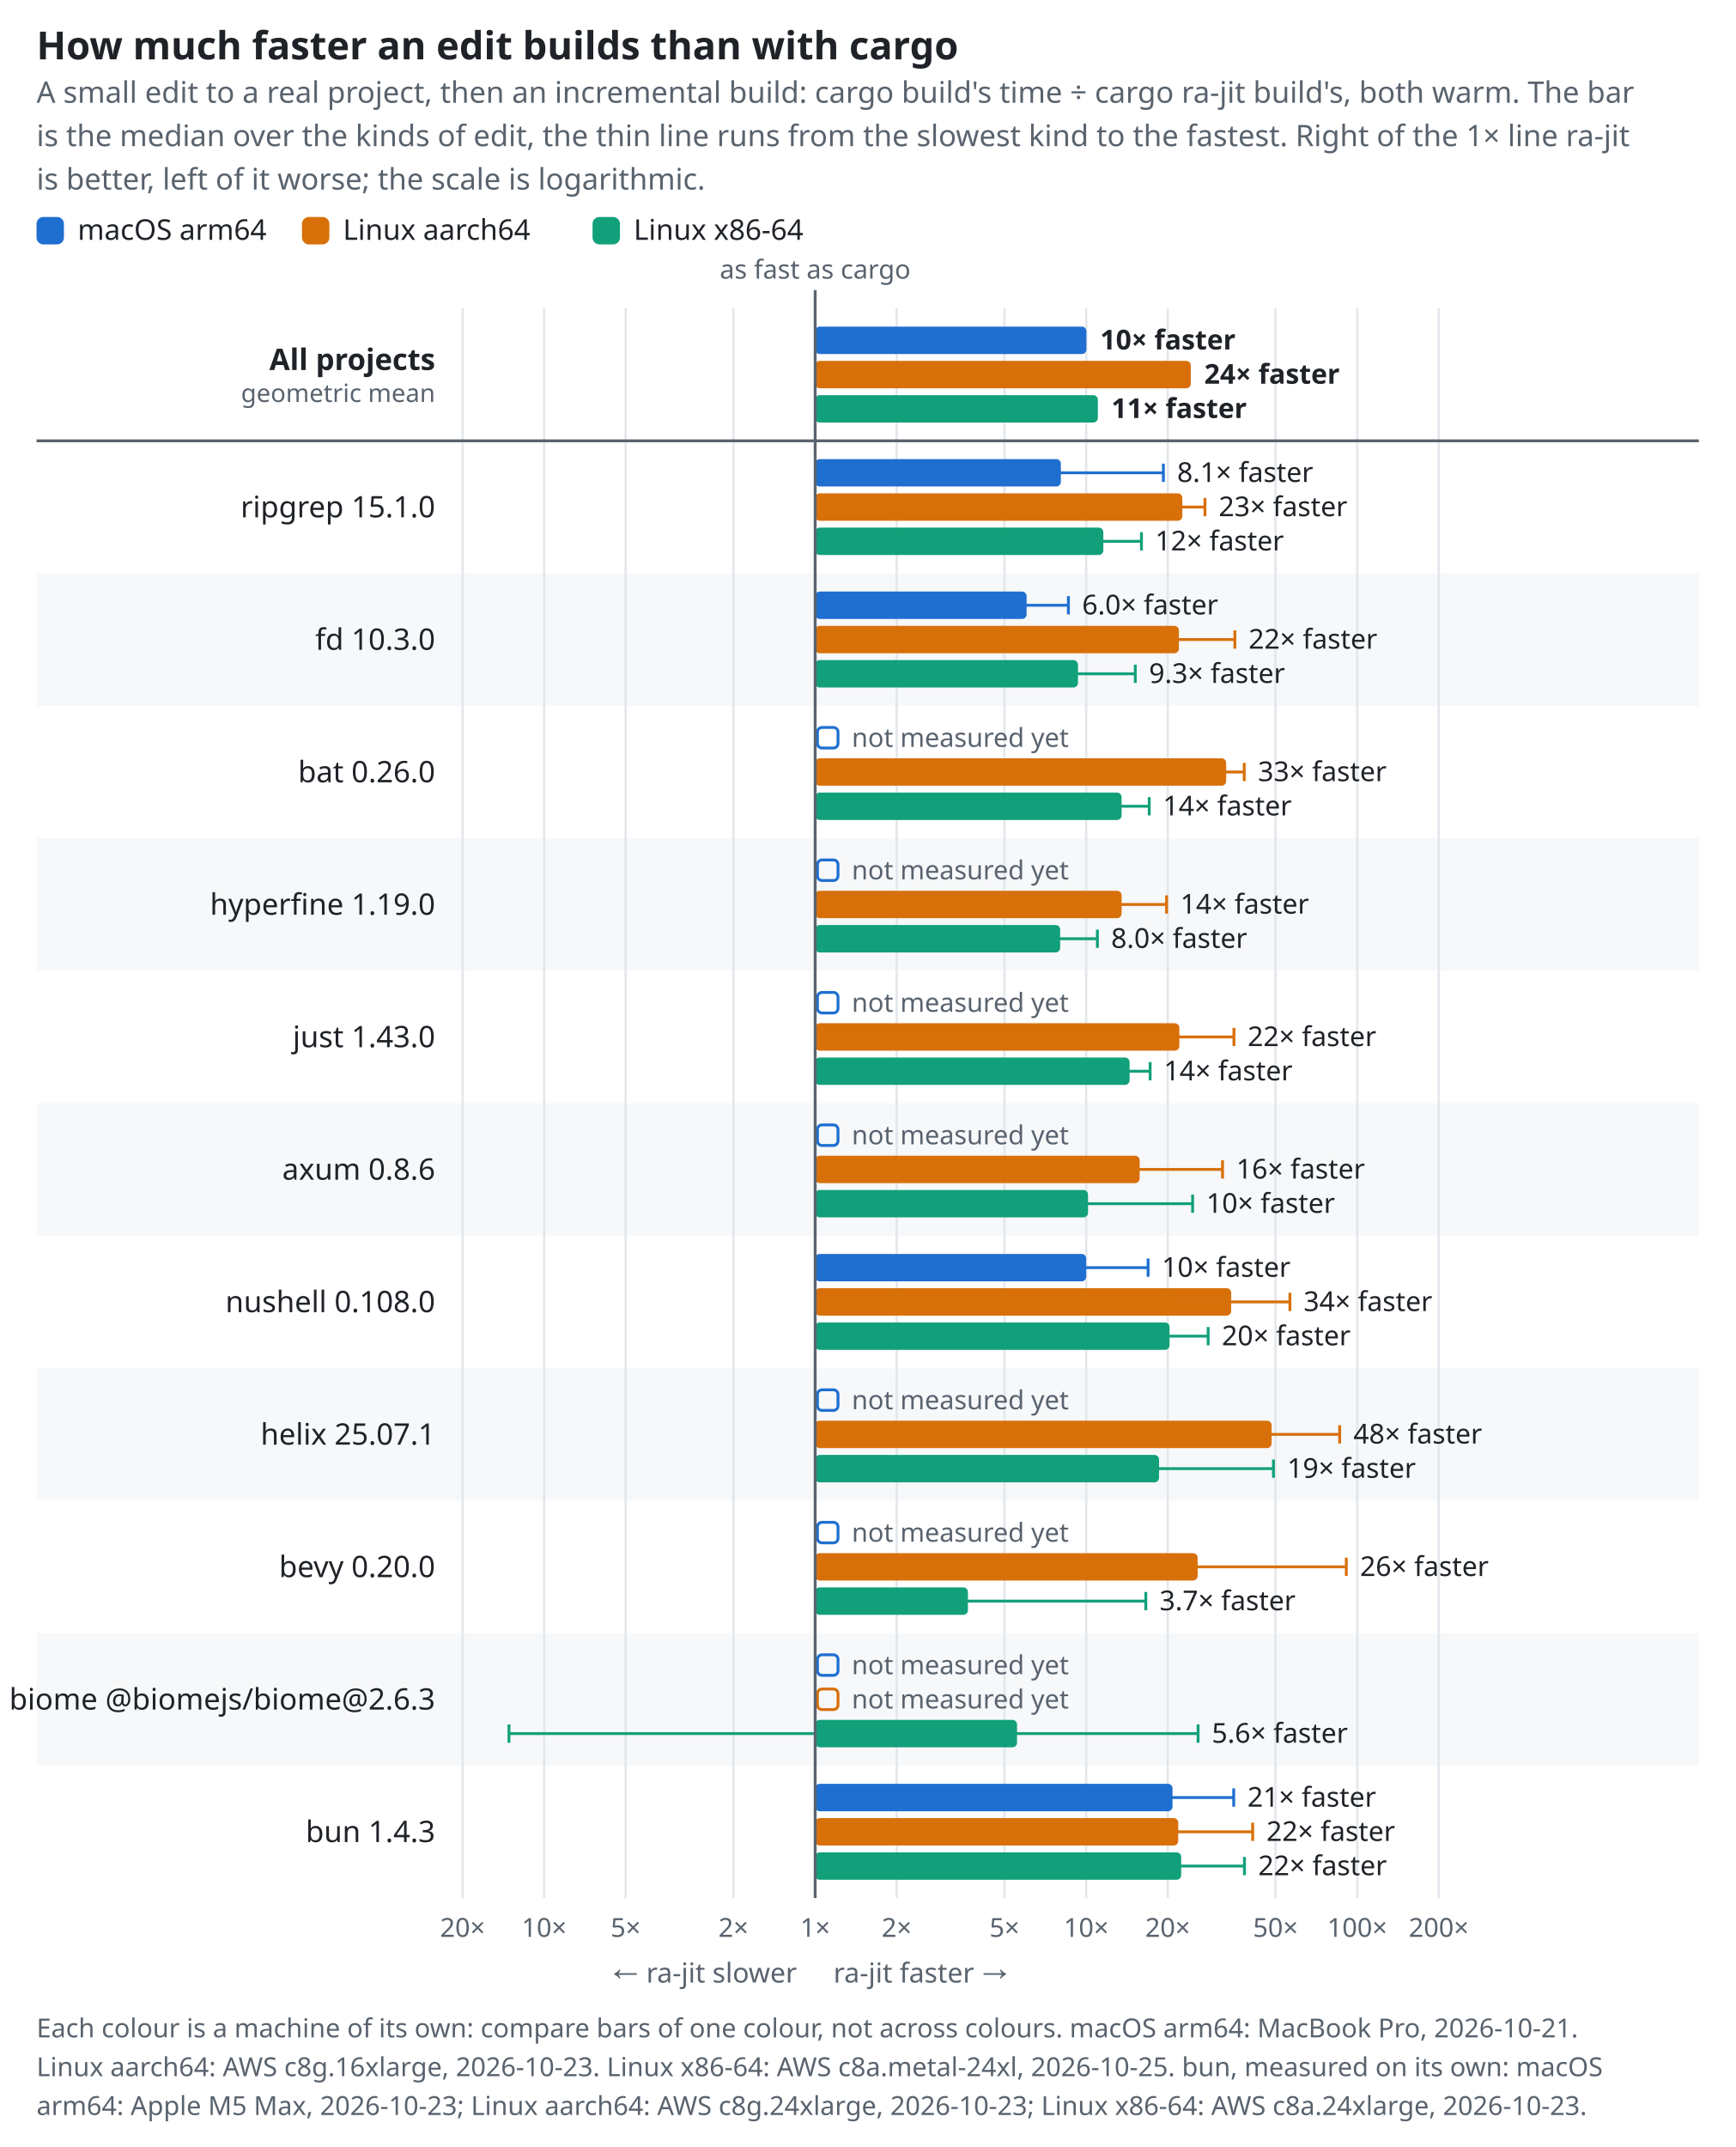
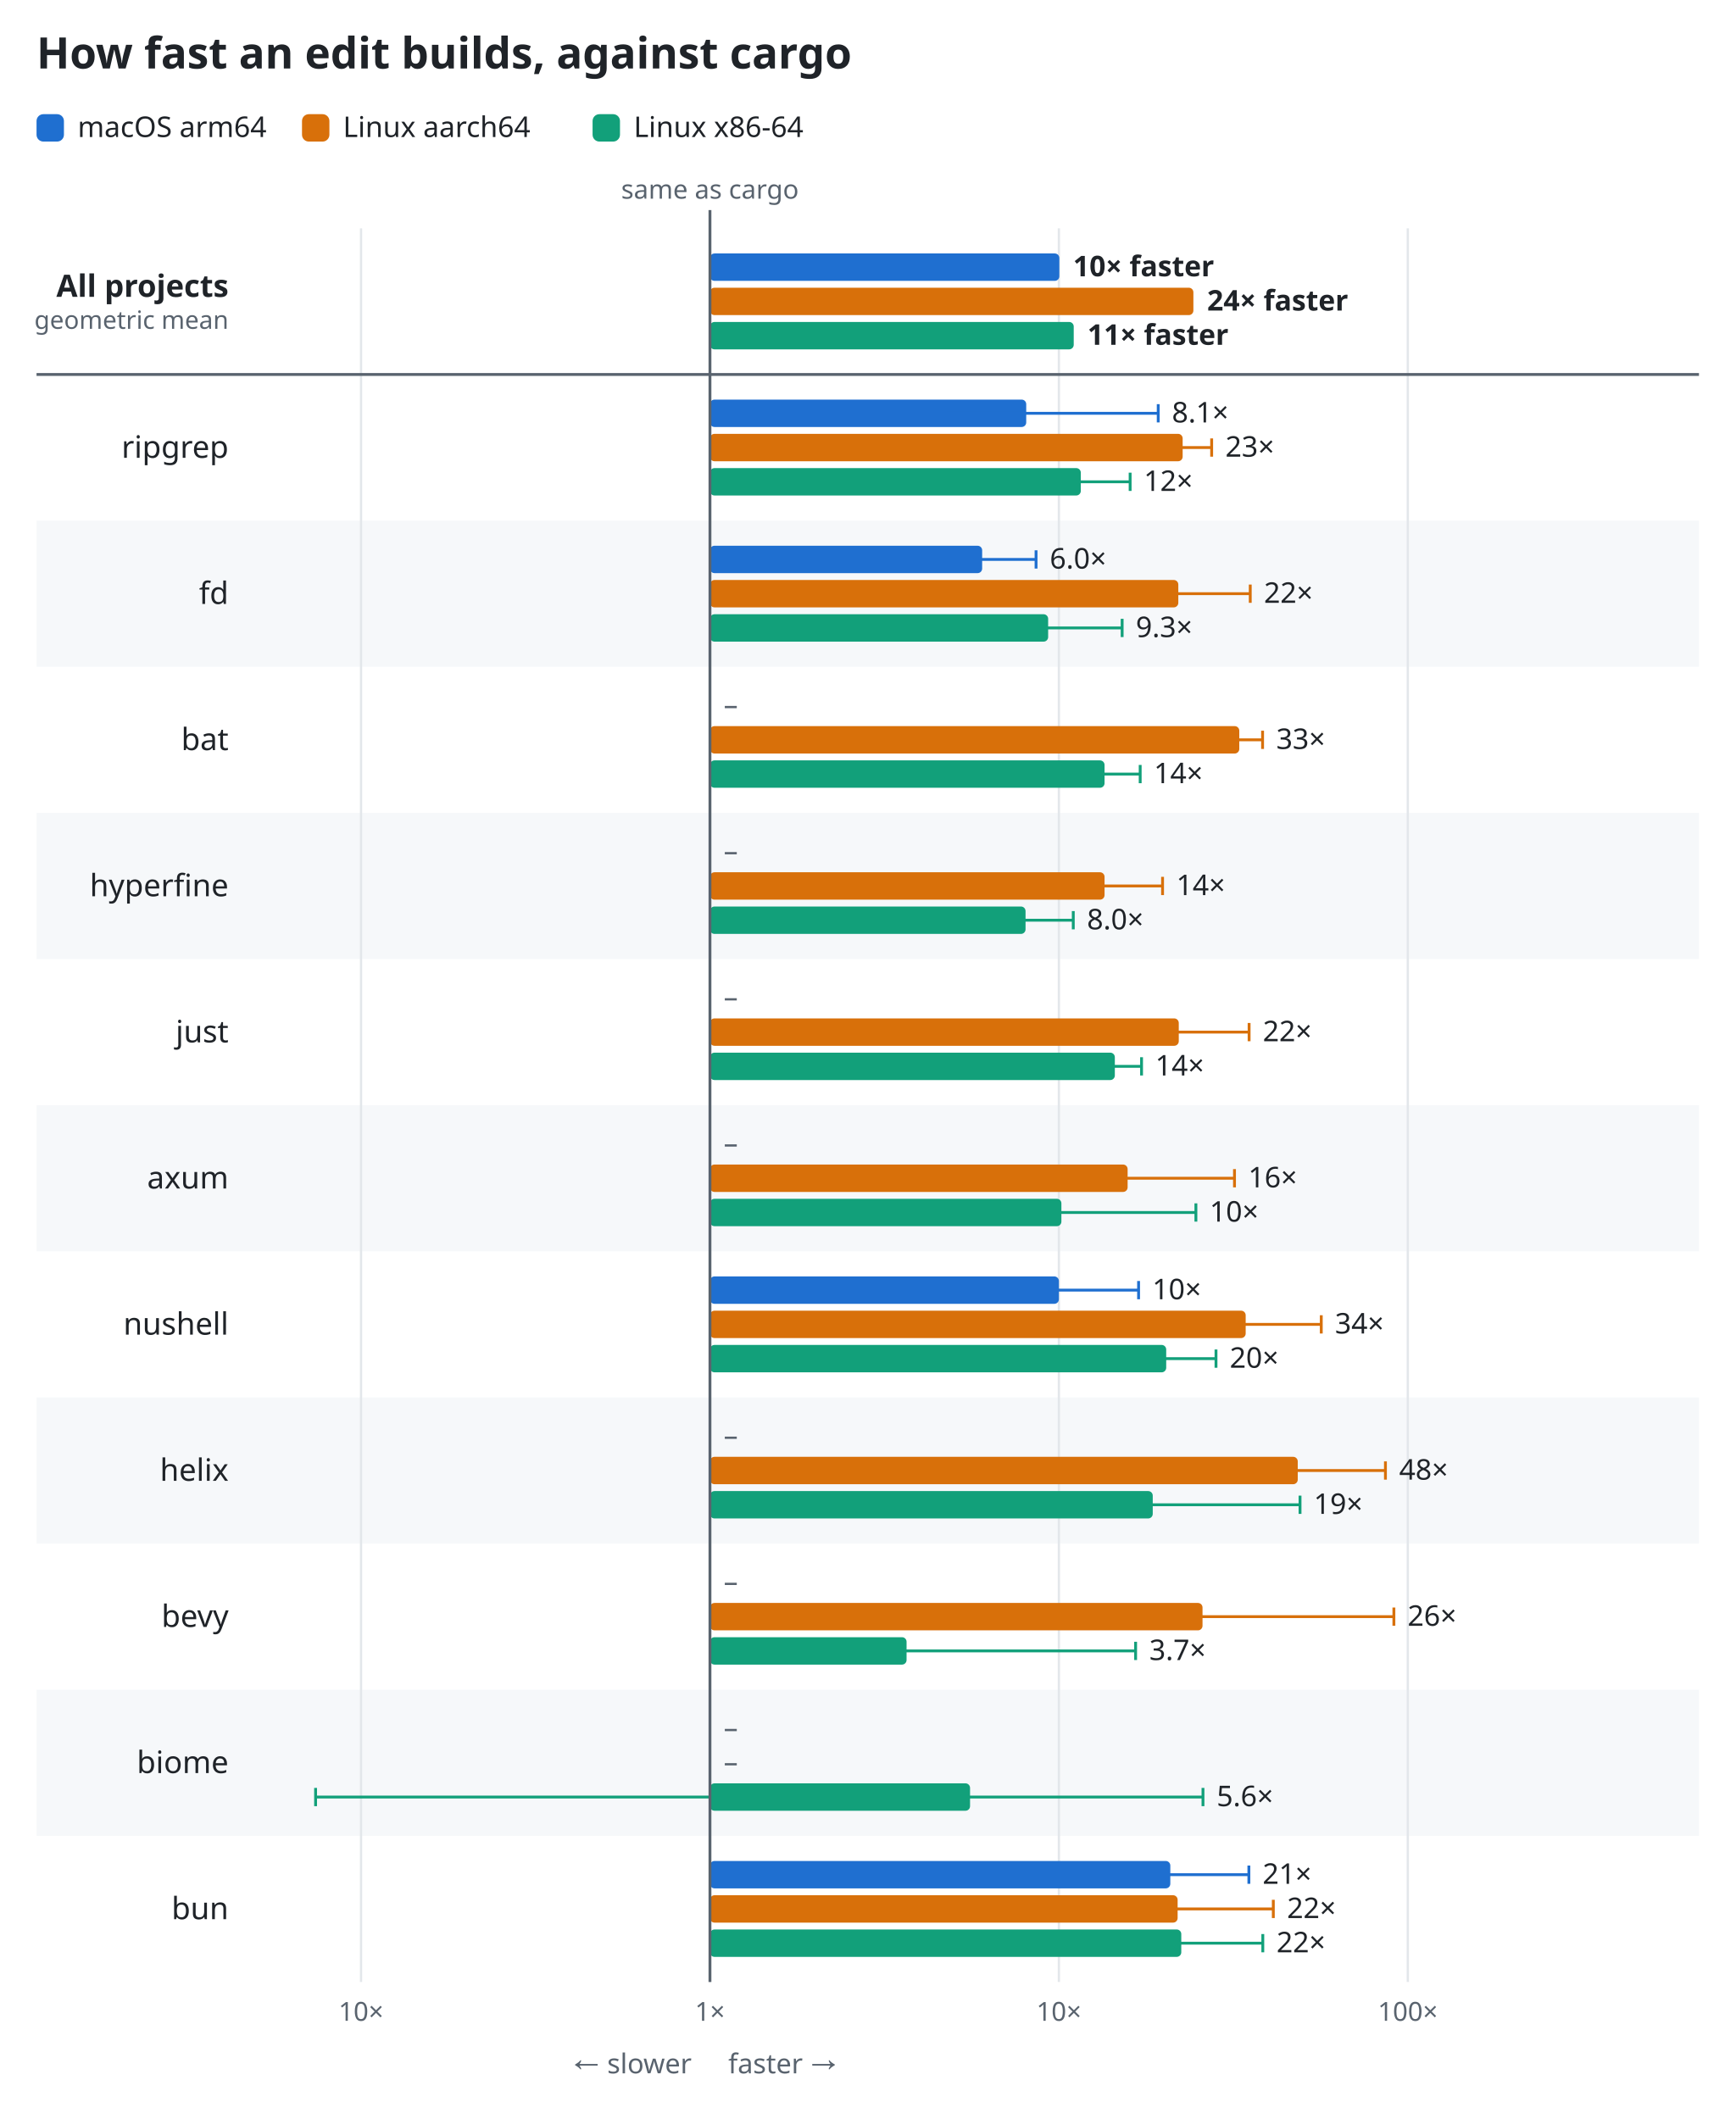
- <svg xmlns="http://www.w3.org/2000/svg" width="760" height="940" viewBox="0 0 760 940" role="img" aria-label="How much faster an edit builds than with cargo">
+ <svg xmlns="http://www.w3.org/2000/svg" width="760" height="928" viewBox="0 0 760 928" role="img" aria-label="How fast an edit builds, against cargo">
  <style>text{font-family:-apple-system, BlinkMacSystemFont, 'Segoe UI', 'Noto Sans', Helvetica, Arial, sans-serif;fill:#1f2328}.d{fill:#59636e}.b{font-weight:600}.v{font-variant-numeric:tabular-nums}.g{stroke:#e3e7eb}.r{stroke:#59636e;stroke-width:1.25}.z{fill:#f6f8fa}.o{fill:none;stroke-width:1.25}.p0{fill:#1f6fd0}.w0{stroke:#1f6fd0}.p1{fill:#d8700a}.w1{stroke:#d8700a}.p2{fill:#12a07a}.w2{stroke:#12a07a}</style>
-   <text x="16" y="26" font-size="17" class="b">How much faster an edit builds than with cargo</text>
-   <text x="16" y="45" font-size="13" class="d">A small edit to a real project, then an incremental build: cargo build's time ÷ cargo ra-jit build's, both warm. The bar</text>
-   <text x="16" y="64" font-size="13" class="d">is the median over the kinds of edit, the thin line runs from the slowest kind to the fastest. Right of the 1× line ra-jit</text>
-   <text x="16" y="83" font-size="13" class="d">is better, left of it worse; the scale is logarithmic.</text>
-   <rect x="16" y="95" width="12" height="12" rx="3" class="p0" />
-   <text x="34" y="105" font-size="12.5">macOS arm64</text>
-   <rect x="132.25" y="95" width="12" height="12" rx="3" class="p1" />
-   <text x="150.2" y="105" font-size="12.5">Linux aarch64</text>
-   <rect x="259.5" y="95" width="12" height="12" rx="3" class="p2" />
-   <text x="277.5" y="105" font-size="12.5">Linux x86-64</text>
-   <rect x="16" y="715" width="728" height="58" class="z" />
-   <rect x="16" y="599" width="728" height="58" class="z" />
-   <rect x="16" y="483" width="728" height="58" class="z" />
-   <rect x="16" y="367" width="728" height="58" class="z" />
-   <rect x="16" y="251" width="728" height="58" class="z" />
-   <line x1="202.6" y1="135" x2="202.6" y2="831" class="g" />
-   <line x1="238.3" y1="135" x2="238.3" y2="831" class="g" />
-   <line x1="274" y1="135" x2="274" y2="831" class="g" />
-   <line x1="321.2" y1="135" x2="321.2" y2="831" class="g" />
-   <line x1="357" y1="135" x2="357" y2="831" class="g" />
-   <line x1="392.7" y1="135" x2="392.7" y2="831" class="g" />
-   <line x1="439.9" y1="135" x2="439.9" y2="831" class="g" />
-   <line x1="475.7" y1="135" x2="475.7" y2="831" class="g" />
-   <line x1="511.4" y1="135" x2="511.4" y2="831" class="g" />
-   <line x1="558.6" y1="135" x2="558.6" y2="831" class="g" />
-   <line x1="594.4" y1="135" x2="594.4" y2="831" class="g" />
-   <line x1="630.1" y1="135" x2="630.1" y2="831" class="g" />
-   <line x1="16" y1="193" x2="744" y2="193" class="r" />
-   <rect x="357" y="143" width="118.8" height="12" rx="2" class="p0" />
-   <rect x="357" y="158" width="164.5" height="12" rx="2" class="p1" />
-   <rect x="357" y="173" width="123.8" height="12" rx="2" class="p2" />
-   <rect x="357" y="201" width="107.6" height="12" rx="2" class="p0" />
-   <path d="M437.1 207H509.5M437.1 203v8M509.5 203v8" class="o w0" />
-   <rect x="357" y="216" width="160.8" height="12" rx="2" class="p1" />
-   <path d="M490.4 222H527.7M490.4 218v8M527.7 218v8" class="o w1" />
-   <rect x="357" y="231" width="126.2" height="12" rx="2" class="p2" />
-   <path d="M458 237H499.9M458 233v8M499.9 233v8" class="o w2" />
-   <rect x="357" y="259" width="92.6" height="12" rx="2" class="p0" />
-   <path d="M446.2 265H467.9M446.2 261v8M467.9 261v8" class="o w0" />
-   <rect x="357" y="274" width="159.3" height="12" rx="2" class="p1" />
-   <path d="M511.9 280H540.8M511.9 276v8M540.8 276v8" class="o w1" />
-   <rect x="357" y="289" width="115.1" height="12" rx="2" class="p2" />
-   <path d="M468.7 295H497.2M468.7 291v8M497.2 291v8" class="o w2" />
-   <rect x="358" y="318.5" width="9" height="9" rx="2" class="o w0" />
-   <rect x="357" y="332" width="180" height="12" rx="2" class="p1" />
-   <path d="M525 338H544.9M525 334v8M544.9 334v8" class="o w1" />
-   <rect x="357" y="347" width="134.2" height="12" rx="2" class="p2" />
-   <path d="M472.9 353H503.3M472.9 349v8M503.3 349v8" class="o w2" />
-   <rect x="358" y="376.5" width="9" height="9" rx="2" class="o w0" />
-   <rect x="357" y="390" width="134.2" height="12" rx="2" class="p1" />
-   <path d="M468.3 396H510.9M468.3 392v8M510.9 392v8" class="o w1" />
-   <rect x="357" y="405" width="107.3" height="12" rx="2" class="p2" />
-   <path d="M445.5 411H480.6M445.5 407v8M480.6 407v8" class="o w2" />
-   <rect x="358" y="434.5" width="9" height="9" rx="2" class="o w0" />
-   <rect x="357" y="448" width="159.5" height="12" rx="2" class="p1" />
-   <path d="M505.6 454H540.4M505.6 450v8M540.4 450v8" class="o w1" />
-   <rect x="357" y="463" width="137.7" height="12" rx="2" class="p2" />
-   <path d="M475.7 469H503.7M475.7 465v8M503.7 465v8" class="o w2" />
-   <rect x="358" y="492.5" width="9" height="9" rx="2" class="o w0" />
-   <rect x="357" y="506" width="142.1" height="12" rx="2" class="p1" />
-   <path d="M498.2 512H535.4M498.2 508v8M535.4 508v8" class="o w1" />
-   <rect x="357" y="521" width="119.5" height="12" rx="2" class="p2" />
-   <path d="M474.8 527H522.3M474.8 523v8M522.3 523v8" class="o w2" />
-   <rect x="357" y="549" width="118.7" height="12" rx="2" class="p0" />
-   <path d="M428.3 555H502.8M428.3 551v8M502.8 551v8" class="o w0" />
-   <rect x="357" y="564" width="182.2" height="12" rx="2" class="p1" />
-   <path d="M516.1 570H564.9M516.1 566v8M564.9 566v8" class="o w1" />
-   <rect x="357" y="579" width="155.2" height="12" rx="2" class="p2" />
-   <path d="M442.4 585H529.1M442.4 581v8M529.1 581v8" class="o w2" />
-   <rect x="358" y="608.5" width="9" height="9" rx="2" class="o w0" />
-   <rect x="357" y="622" width="199.9" height="12" rx="2" class="p1" />
-   <path d="M529.5 628H586.7M529.5 624v8M586.7 624v8" class="o w1" />
-   <rect x="357" y="637" width="150.6" height="12" rx="2" class="p2" />
-   <path d="M488.8 643H557.7M488.8 639v8M557.7 639v8" class="o w2" />
-   <rect x="358" y="666.5" width="9" height="9" rx="2" class="o w0" />
-   <rect x="357" y="680" width="167.5" height="12" rx="2" class="p1" />
-   <path d="M521.2 686H589.6M521.2 682v8M589.6 682v8" class="o w1" />
-   <rect x="357" y="695" width="66.9" height="12" rx="2" class="p2" />
-   <path d="M419.5 701H501.8M419.5 697v8M501.8 697v8" class="o w2" />
-   <rect x="358" y="724.5" width="9" height="9" rx="2" class="o w0" />
-   <rect x="358" y="739.5" width="9" height="9" rx="2" class="o w1" />
-   <rect x="357" y="753" width="88.4" height="12" rx="2" class="p2" />
-   <path d="M222.9 759H524.7M222.9 755v8M524.7 755v8" class="o w2" />
-   <rect x="357" y="781" width="156.5" height="12" rx="2" class="p0" />
-   <path d="M469.2 787H540.3M469.2 783v8M540.3 783v8" class="o w0" />
-   <rect x="357" y="796" width="159" height="12" rx="2" class="p1" />
-   <path d="M502.9 802H548.6M502.9 798v8M548.6 798v8" class="o w1" />
-   <rect x="357" y="811" width="160.3" height="12" rx="2" class="p2" />
-   <path d="M501.7 817H545M501.7 813v8M545 813v8" class="o w2" />
-   <line x1="357" y1="127" x2="357" y2="831" class="r" />
-   <text x="202.6" y="848" font-size="11.5" text-anchor="middle" class="d v">20×</text>
-   <text x="238.3" y="848" font-size="11.5" text-anchor="middle" class="d v">10×</text>
-   <text x="274" y="848" font-size="11.5" text-anchor="middle" class="d v">5×</text>
-   <text x="321.2" y="848" font-size="11.5" text-anchor="middle" class="d v">2×</text>
-   <text x="357" y="848" font-size="11.5" text-anchor="middle" class="d v">1×</text>
-   <text x="392.7" y="848" font-size="11.5" text-anchor="middle" class="d v">2×</text>
-   <text x="439.9" y="848" font-size="11.5" text-anchor="middle" class="d v">5×</text>
-   <text x="475.7" y="848" font-size="11.5" text-anchor="middle" class="d v">10×</text>
-   <text x="511.4" y="848" font-size="11.5" text-anchor="middle" class="d v">20×</text>
-   <text x="558.6" y="848" font-size="11.5" text-anchor="middle" class="d v">50×</text>
-   <text x="594.4" y="848" font-size="11.5" text-anchor="middle" class="d v">100×</text>
-   <text x="630.1" y="848" font-size="11.5" text-anchor="middle" class="d v">200×</text>
-   <text x="190.6" y="162" font-size="13" text-anchor="end" class="b">All projects</text>
-   <text x="190.6" y="176" font-size="11" text-anchor="end" class="d">geometric mean</text>
-   <text x="481.8" y="153" font-size="12" class="v b">10× faster</text>
-   <text x="527.4" y="168" font-size="12" class="v b">24× faster</text>
-   <text x="486.7" y="183" font-size="12" class="v b">11× faster</text>
-   <text x="190.6" y="226.5" font-size="13" text-anchor="end">ripgrep 15.1.0</text>
-   <text x="515.5" y="211" font-size="12" class="v">8.1× faster</text>
-   <text x="533.7" y="226" font-size="12" class="v">23× faster</text>
-   <text x="505.9" y="241" font-size="12" class="v">12× faster</text>
-   <text x="190.6" y="284.5" font-size="13" text-anchor="end">fd 10.3.0</text>
-   <text x="473.9" y="269" font-size="12" class="v">6.0× faster</text>
-   <text x="546.8" y="284" font-size="12" class="v">22× faster</text>
-   <text x="503.2" y="299" font-size="12" class="v">9.3× faster</text>
-   <text x="190.6" y="342.5" font-size="13" text-anchor="end">bat 0.26.0</text>
-   <text x="373" y="327" font-size="11.5" class="d">not measured yet</text>
-   <text x="550.9" y="342" font-size="12" class="v">33× faster</text>
-   <text x="509.3" y="357" font-size="12" class="v">14× faster</text>
-   <text x="190.6" y="400.5" font-size="13" text-anchor="end">hyperfine 1.19.0</text>
-   <text x="373" y="385" font-size="11.5" class="d">not measured yet</text>
-   <text x="516.9" y="400" font-size="12" class="v">14× faster</text>
-   <text x="486.6" y="415" font-size="12" class="v">8.0× faster</text>
-   <text x="190.6" y="458.5" font-size="13" text-anchor="end">just 1.43.0</text>
-   <text x="373" y="443" font-size="11.5" class="d">not measured yet</text>
-   <text x="546.4" y="458" font-size="12" class="v">22× faster</text>
-   <text x="509.7" y="473" font-size="12" class="v">14× faster</text>
-   <text x="190.6" y="516.5" font-size="13" text-anchor="end">axum 0.8.6</text>
-   <text x="373" y="501" font-size="11.5" class="d">not measured yet</text>
-   <text x="541.4" y="516" font-size="12" class="v">16× faster</text>
-   <text x="528.3" y="531" font-size="12" class="v">10× faster</text>
-   <text x="190.6" y="574.5" font-size="13" text-anchor="end">nushell 0.108.0</text>
-   <text x="508.8" y="559" font-size="12" class="v">10× faster</text>
-   <text x="570.9" y="574" font-size="12" class="v">34× faster</text>
-   <text x="535.1" y="589" font-size="12" class="v">20× faster</text>
-   <text x="190.6" y="632.5" font-size="13" text-anchor="end">helix 25.07.1</text>
-   <text x="373" y="617" font-size="11.5" class="d">not measured yet</text>
-   <text x="592.7" y="632" font-size="12" class="v">48× faster</text>
-   <text x="563.7" y="647" font-size="12" class="v">19× faster</text>
-   <text x="190.6" y="690.5" font-size="13" text-anchor="end">bevy 0.20.0</text>
-   <text x="373" y="675" font-size="11.5" class="d">not measured yet</text>
-   <text x="595.6" y="690" font-size="12" class="v">26× faster</text>
-   <text x="507.8" y="705" font-size="12" class="v">3.7× faster</text>
-   <text x="190.6" y="748.5" font-size="13" text-anchor="end">biome @biomejs/biome@2.6.3</text>
-   <text x="373" y="733" font-size="11.5" class="d">not measured yet</text>
-   <text x="373" y="748" font-size="11.5" class="d">not measured yet</text>
-   <text x="530.7" y="763" font-size="12" class="v">5.6× faster</text>
-   <text x="190.6" y="806.5" font-size="13" text-anchor="end">bun 1.4.3</text>
-   <text x="546.3" y="791" font-size="12" class="v">21× faster</text>
-   <text x="554.6" y="806" font-size="12" class="v">22× faster</text>
-   <text x="551" y="821" font-size="12" class="v">22× faster</text>
-   <text x="357" y="122" font-size="11.5" text-anchor="middle" class="d">as fast as cargo</text>
-   <text x="349" y="868" font-size="12" text-anchor="end" class="d">← ra-jit slower</text>
-   <text x="365" y="868" font-size="12" class="d">ra-jit faster →</text>
-   <text x="16" y="892" font-size="11.5" class="d">Each colour is a machine of its own: compare bars of one colour, not across colours. macOS arm64: MacBook Pro, 2026-10-21.</text>
-   <text x="16" y="909" font-size="11.5" class="d">Linux aarch64: AWS c8g.16xlarge, 2026-10-23. Linux x86-64: AWS c8a.metal-24xl, 2026-10-25. bun, measured on its own: macOS</text>
-   <text x="16" y="926" font-size="11.5" class="d">arm64: Apple M5 Max, 2026-10-23; Linux aarch64: AWS c8g.24xlarge, 2026-10-23; Linux x86-64: AWS c8a.24xlarge, 2026-10-23.</text>
+   <text x="16" y="30" font-size="19" class="b">How fast an edit builds, against cargo</text>
+   <rect x="16" y="50" width="12" height="12" rx="3" class="p0" />
+   <text x="34" y="60" font-size="12.5">macOS arm64</text>
+   <rect x="132.25" y="50" width="12" height="12" rx="3" class="p1" />
+   <text x="150.2" y="60" font-size="12.5">Linux aarch64</text>
+   <rect x="259.5" y="50" width="12" height="12" rx="3" class="p2" />
+   <text x="277.5" y="60" font-size="12.5">Linux x86-64</text>
+   <rect x="16" y="740" width="728" height="64" class="z" />
+   <rect x="16" y="612" width="728" height="64" class="z" />
+   <rect x="16" y="484" width="728" height="64" class="z" />
+   <rect x="16" y="356" width="728" height="64" class="z" />
+   <rect x="16" y="228" width="728" height="64" class="z" />
+   <line x1="158.1" y1="100" x2="158.1" y2="868" class="g" />
+   <line x1="310.9" y1="100" x2="310.9" y2="868" class="g" />
+   <line x1="463.7" y1="100" x2="463.7" y2="868" class="g" />
+   <line x1="616.5" y1="100" x2="616.5" y2="868" class="g" />
+   <line x1="16" y1="164" x2="744" y2="164" class="r" />
+   <rect x="310.9" y="111" width="153" height="12" rx="2" class="p0" />
+   <rect x="310.9" y="126" width="211.7" height="12" rx="2" class="p1" />
+   <rect x="310.9" y="141" width="159.3" height="12" rx="2" class="p2" />
+   <rect x="310.9" y="175" width="138.5" height="12" rx="2" class="p0" />
+   <path d="M414 181H507.2M414 177v8M507.2 177v8" class="o w0" />
+   <rect x="310.9" y="190" width="207" height="12" rx="2" class="p1" />
+   <path d="M482.6 196H530.6M482.6 192v8M530.6 192v8" class="o w1" />
+   <rect x="310.9" y="205" width="162.4" height="12" rx="2" class="p2" />
+   <path d="M441 211H494.9M441 207v8M494.9 207v8" class="o w2" />
+   <rect x="310.9" y="239" width="119.2" height="12" rx="2" class="p0" />
+   <path d="M425.8 245H453.7M425.8 241v8M453.7 241v8" class="o w0" />
+   <rect x="310.9" y="254" width="205.1" height="12" rx="2" class="p1" />
+   <path d="M510.3 260H547.5M510.3 256v8M547.5 256v8" class="o w1" />
+   <rect x="310.9" y="269" width="148.1" height="12" rx="2" class="p2" />
+   <path d="M454.7 275H491.4M454.7 271v8M491.4 271v8" class="o w2" />
+   <rect x="310.9" y="318" width="231.8" height="12" rx="2" class="p1" />
+   <path d="M527.3 324H552.9M527.3 320v8M552.9 320v8" class="o w1" />
+   <rect x="310.9" y="333" width="172.8" height="12" rx="2" class="p2" />
+   <path d="M460.1 339H499.3M460.1 335v8M499.3 335v8" class="o w2" />
+   <rect x="310.9" y="382" width="172.8" height="12" rx="2" class="p1" />
+   <path d="M454.2 388H509.1M454.2 384v8M509.1 384v8" class="o w1" />
+   <rect x="310.9" y="397" width="138.2" height="12" rx="2" class="p2" />
+   <path d="M424.8 403H470M424.8 399v8M470 399v8" class="o w2" />
+   <rect x="310.9" y="446" width="205.3" height="12" rx="2" class="p1" />
+   <path d="M502.2 452H547M502.2 448v8M547 448v8" class="o w1" />
+   <rect x="310.9" y="461" width="177.3" height="12" rx="2" class="p2" />
+   <path d="M463.8 467H499.9M463.8 463v8M499.9 463v8" class="o w2" />
+   <rect x="310.9" y="510" width="182.9" height="12" rx="2" class="p1" />
+   <path d="M492.7 516H540.6M492.7 512v8M540.6 512v8" class="o w1" />
+   <rect x="310.9" y="525" width="153.9" height="12" rx="2" class="p2" />
+   <path d="M462.6 531H523.7M462.6 527v8M523.7 527v8" class="o w2" />
+   <rect x="310.9" y="559" width="152.8" height="12" rx="2" class="p0" />
+   <path d="M402.8 565H498.6M402.8 561v8M498.6 561v8" class="o w0" />
+   <rect x="310.9" y="574" width="234.6" height="12" rx="2" class="p1" />
+   <path d="M515.8 580H578.6M515.8 576v8M578.6 576v8" class="o w1" />
+   <rect x="310.9" y="589" width="199.8" height="12" rx="2" class="p2" />
+   <path d="M420.9 595H532.5M420.9 591v8M532.5 591v8" class="o w2" />
+   <rect x="310.9" y="638" width="257.4" height="12" rx="2" class="p1" />
+   <path d="M533 644H606.7M533 640v8M606.7 640v8" class="o w1" />
+   <rect x="310.9" y="653" width="193.9" height="12" rx="2" class="p2" />
+   <path d="M480.6 659H569.3M480.6 655v8M569.3 655v8" class="o w2" />
+   <rect x="310.9" y="702" width="215.7" height="12" rx="2" class="p1" />
+   <path d="M522.3 708H610.4M522.3 704v8M610.4 704v8" class="o w1" />
+   <rect x="310.9" y="717" width="86.1" height="12" rx="2" class="p2" />
+   <path d="M391.3 723H497.3M391.3 719v8M497.3 719v8" class="o w2" />
+   <rect x="310.9" y="781" width="113.9" height="12" rx="2" class="p2" />
+   <path d="M138.2 787H526.8M138.2 783v8M526.8 783v8" class="o w2" />
+   <rect x="310.9" y="815" width="201.6" height="12" rx="2" class="p0" />
+   <path d="M455.3 821H546.9M455.3 817v8M546.9 817v8" class="o w0" />
+   <rect x="310.9" y="830" width="204.8" height="12" rx="2" class="p1" />
+   <path d="M498.8 836H557.6M498.8 832v8M557.6 832v8" class="o w1" />
+   <rect x="310.9" y="845" width="206.4" height="12" rx="2" class="p2" />
+   <path d="M497.3 851H553M497.3 847v8M553 847v8" class="o w2" />
+   <line x1="310.9" y1="92" x2="310.9" y2="868" class="r" />
+   <text x="158.1" y="885" font-size="11.5" text-anchor="middle" class="d v">10×</text>
+   <text x="310.9" y="885" font-size="11.5" text-anchor="middle" class="d v">1×</text>
+   <text x="463.7" y="885" font-size="11.5" text-anchor="middle" class="d v">10×</text>
+   <text x="616.5" y="885" font-size="11.5" text-anchor="middle" class="d v">100×</text>
+   <text x="100.1" y="130" font-size="13.5" text-anchor="end" class="b">All projects</text>
+   <text x="100.1" y="144" font-size="11" text-anchor="end" class="d">geometric mean</text>
+   <text x="469.9" y="121" font-size="12.5" class="v b">10× faster</text>
+   <text x="528.6" y="136" font-size="12.5" class="v b">24× faster</text>
+   <text x="476.2" y="151" font-size="12.5" class="v b">11× faster</text>
+   <text x="100.1" y="200.5" font-size="13.5" text-anchor="end">ripgrep</text>
+   <text x="513.2" y="185" font-size="12.5" class="v">8.1×</text>
+   <text x="536.6" y="200" font-size="12.5" class="v">23×</text>
+   <text x="500.9" y="215" font-size="12.5" class="v">12×</text>
+   <text x="100.1" y="264.5" font-size="13.5" text-anchor="end">fd</text>
+   <text x="459.7" y="249" font-size="12.5" class="v">6.0×</text>
+   <text x="553.5" y="264" font-size="12.5" class="v">22×</text>
+   <text x="497.4" y="279" font-size="12.5" class="v">9.3×</text>
+   <text x="100.1" y="328.5" font-size="13.5" text-anchor="end">bat</text>
+   <text x="316.9" y="313" font-size="12.5" class="d">–</text>
+   <text x="558.9" y="328" font-size="12.5" class="v">33×</text>
+   <text x="505.3" y="343" font-size="12.5" class="v">14×</text>
+   <text x="100.1" y="392.5" font-size="13.5" text-anchor="end">hyperfine</text>
+   <text x="316.9" y="377" font-size="12.5" class="d">–</text>
+   <text x="515.1" y="392" font-size="12.5" class="v">14×</text>
+   <text x="476" y="407" font-size="12.5" class="v">8.0×</text>
+   <text x="100.1" y="456.5" font-size="13.5" text-anchor="end">just</text>
+   <text x="316.9" y="441" font-size="12.5" class="d">–</text>
+   <text x="553" y="456" font-size="12.5" class="v">22×</text>
+   <text x="505.9" y="471" font-size="12.5" class="v">14×</text>
+   <text x="100.1" y="520.5" font-size="13.5" text-anchor="end">axum</text>
+   <text x="316.9" y="505" font-size="12.5" class="d">–</text>
+   <text x="546.6" y="520" font-size="12.5" class="v">16×</text>
+   <text x="529.7" y="535" font-size="12.5" class="v">10×</text>
+   <text x="100.1" y="584.5" font-size="13.5" text-anchor="end">nushell</text>
+   <text x="504.6" y="569" font-size="12.5" class="v">10×</text>
+   <text x="584.6" y="584" font-size="12.5" class="v">34×</text>
+   <text x="538.5" y="599" font-size="12.5" class="v">20×</text>
+   <text x="100.1" y="648.5" font-size="13.5" text-anchor="end">helix</text>
+   <text x="316.9" y="633" font-size="12.5" class="d">–</text>
+   <text x="612.7" y="648" font-size="12.5" class="v">48×</text>
+   <text x="575.3" y="663" font-size="12.5" class="v">19×</text>
+   <text x="100.1" y="712.5" font-size="13.5" text-anchor="end">bevy</text>
+   <text x="316.9" y="697" font-size="12.5" class="d">–</text>
+   <text x="616.4" y="712" font-size="12.5" class="v">26×</text>
+   <text x="503.3" y="727" font-size="12.5" class="v">3.7×</text>
+   <text x="100.1" y="776.5" font-size="13.5" text-anchor="end">biome</text>
+   <text x="316.9" y="761" font-size="12.5" class="d">–</text>
+   <text x="316.9" y="776" font-size="12.5" class="d">–</text>
+   <text x="532.8" y="791" font-size="12.5" class="v">5.6×</text>
+   <text x="100.1" y="840.5" font-size="13.5" text-anchor="end">bun</text>
+   <text x="552.9" y="825" font-size="12.5" class="v">21×</text>
+   <text x="563.6" y="840" font-size="12.5" class="v">22×</text>
+   <text x="559" y="855" font-size="12.5" class="v">22×</text>
+   <text x="310.9" y="87" font-size="11.5" text-anchor="middle" class="d">same as cargo</text>
+   <text x="302.9" y="908" font-size="12" text-anchor="end" class="d">← slower</text>
+   <text x="318.9" y="908" font-size="12" class="d">faster →</text>
</svg>
